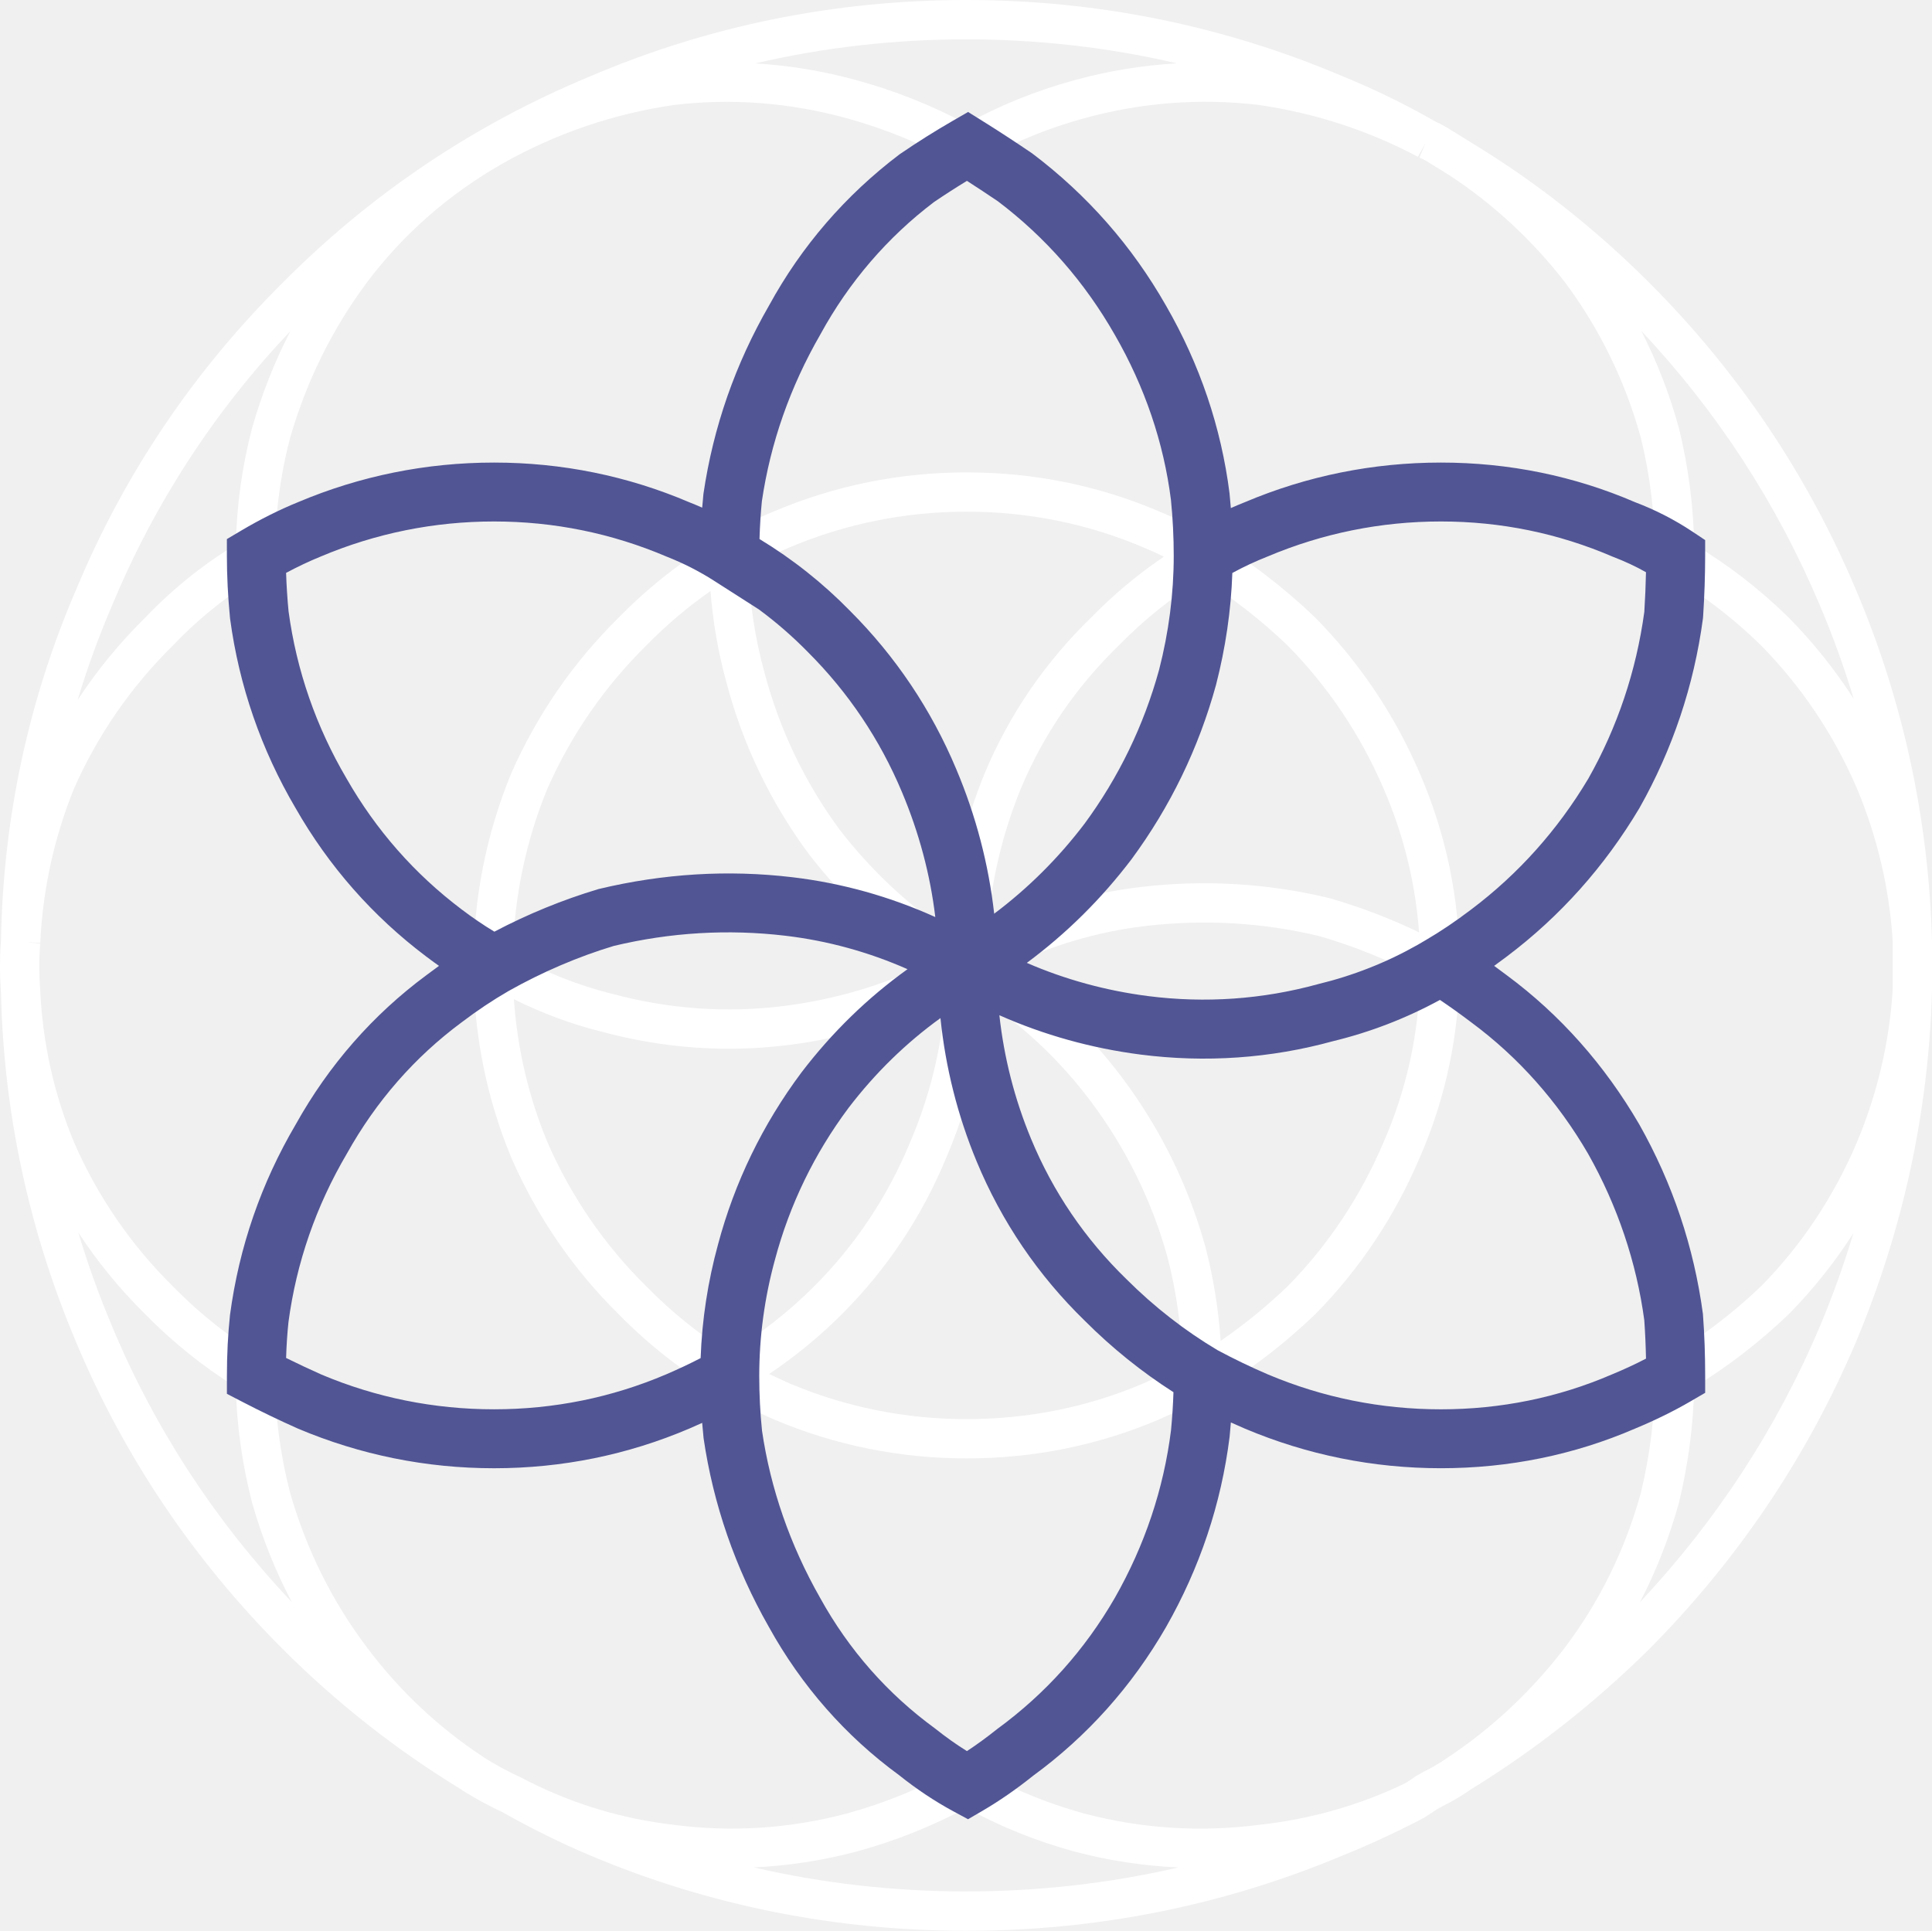
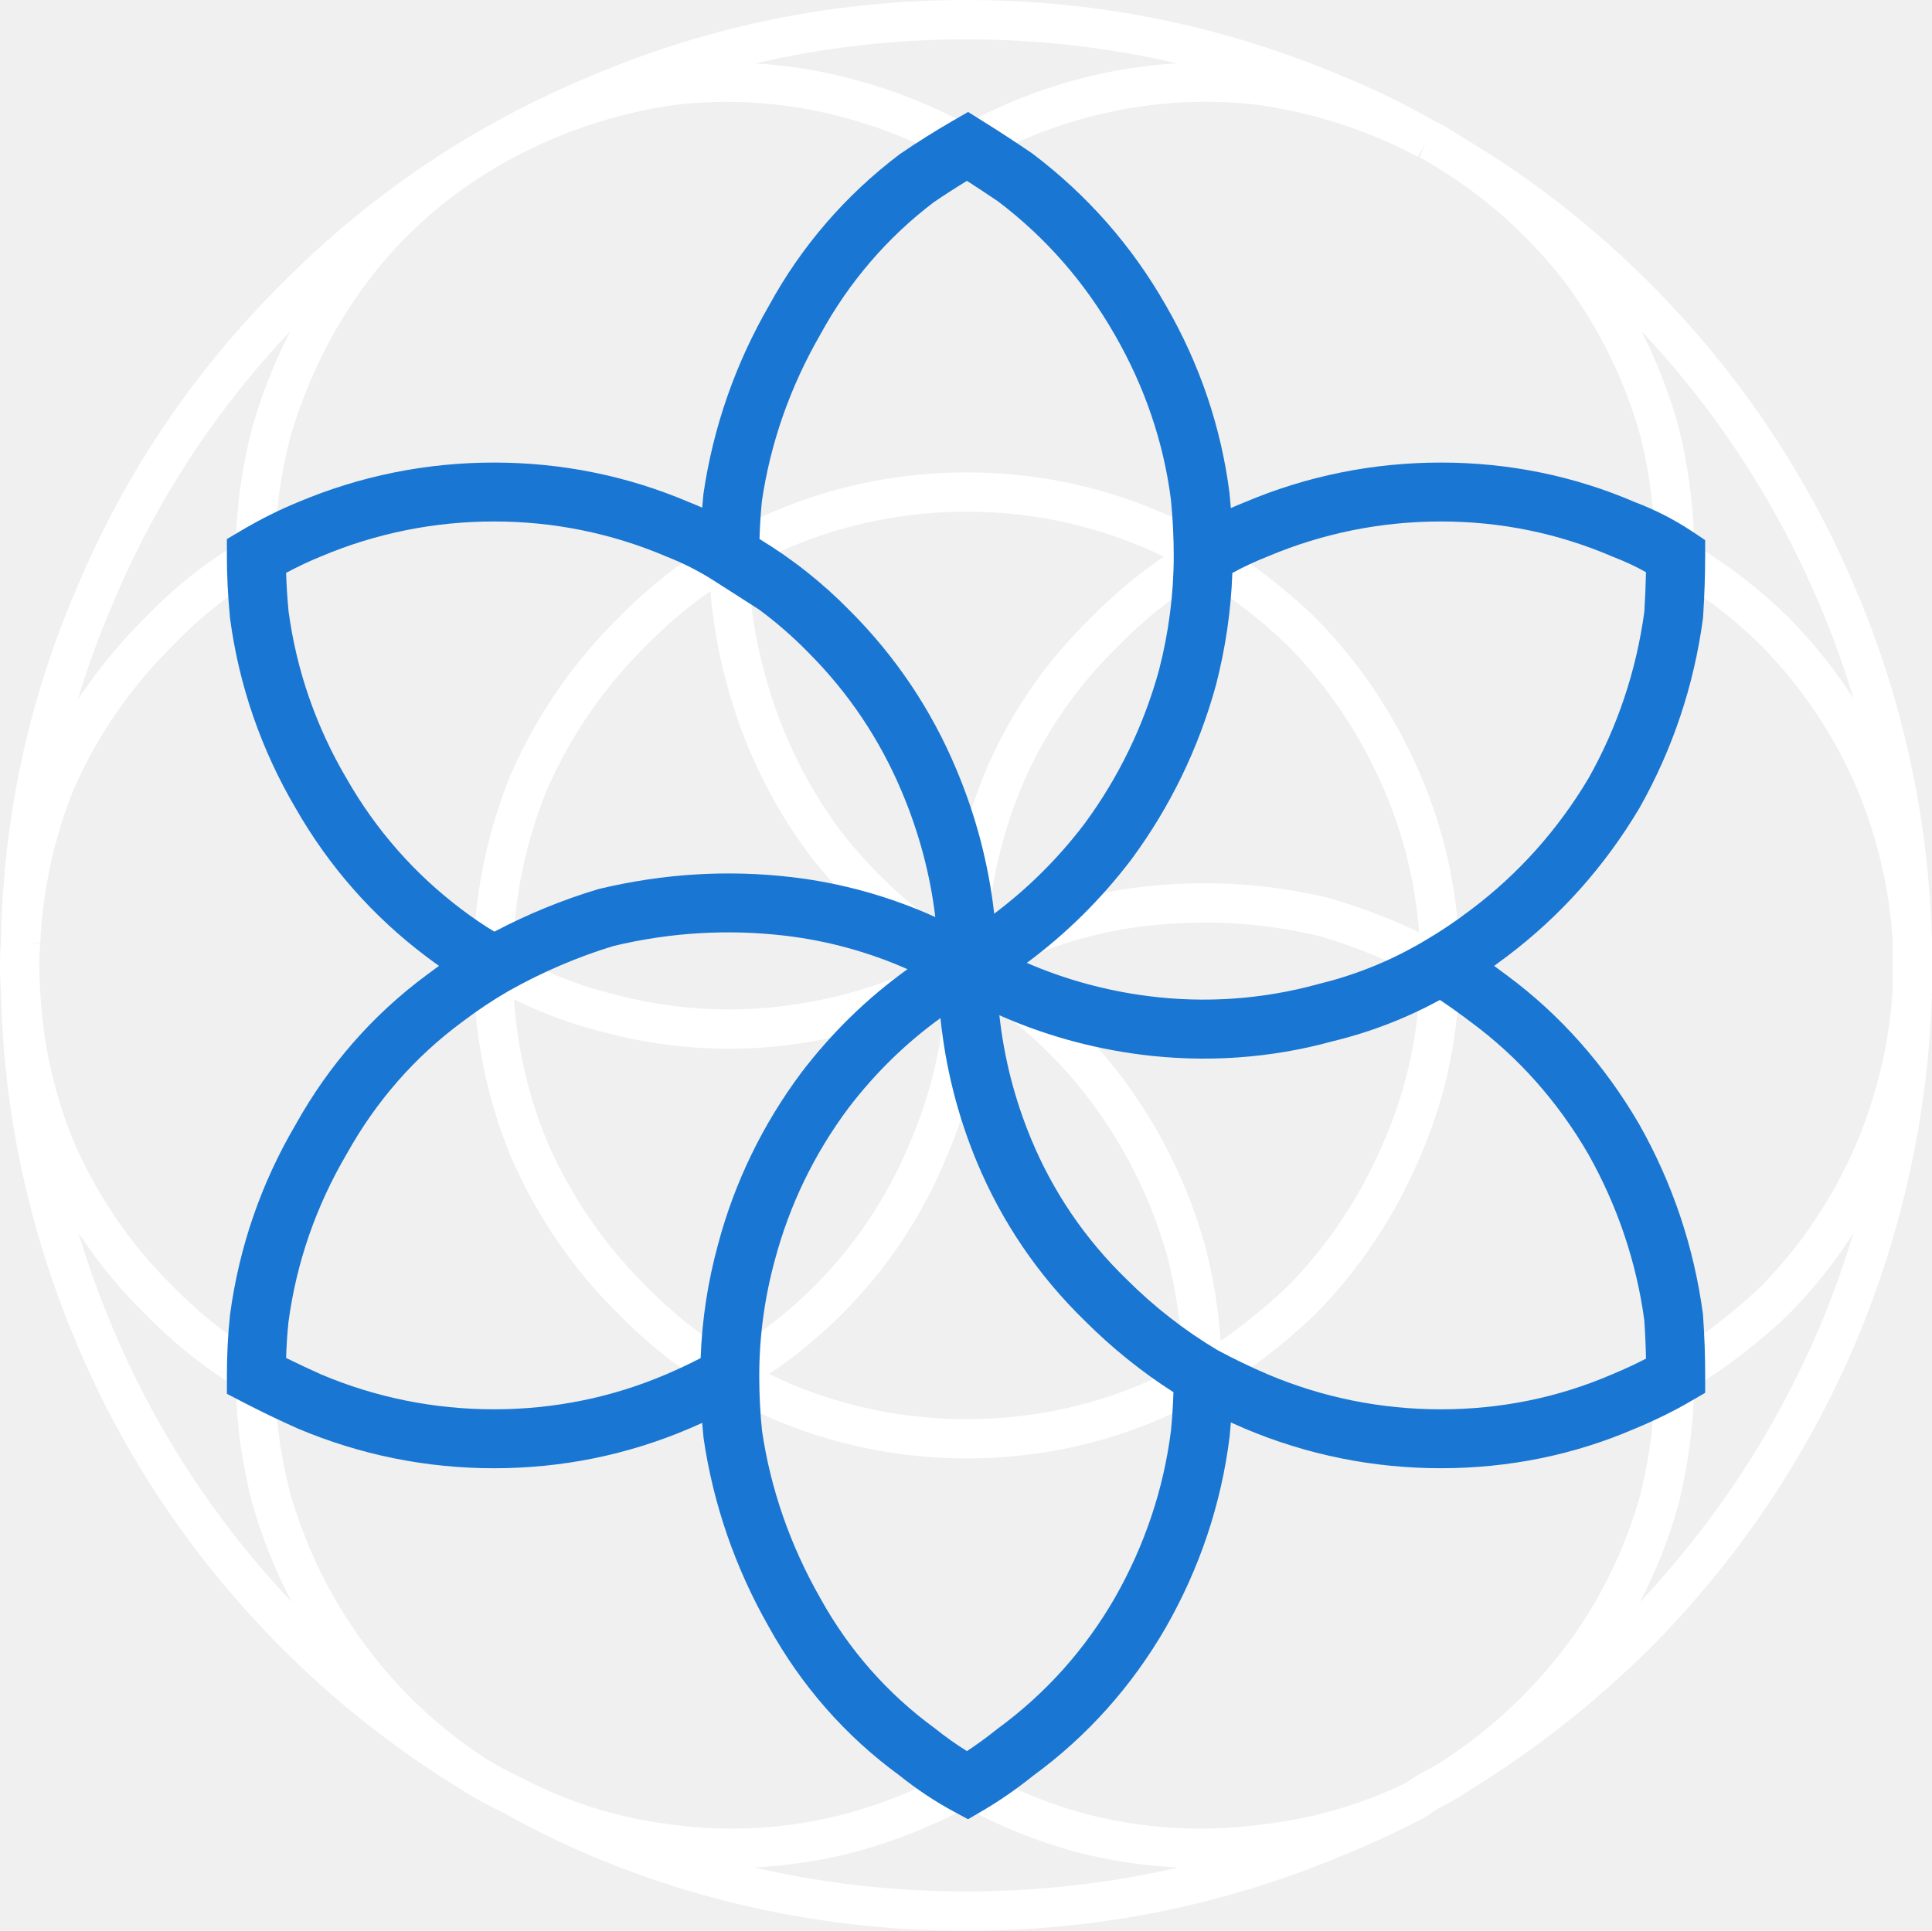
<svg xmlns="http://www.w3.org/2000/svg" version="1.1" x="0px" y="0px" width="98.35px" height="98.3px" viewBox="0 0 98.35 98.3" enable-background="new 0 0 98.35 98.3" xml:space="preserve">
  <g id="Layer_2">
    <path fill="#FFFFFF" d="M49.2,98.3c-6.67,0-13.109-1.288-19.138-3.829c-1.504-0.634-3.015-1.379-4.492-2.215   c-0.128-0.054-0.389-0.179-1.038-0.522c-0.699-0.394-0.952-0.555-1.089-0.652c-3.273-1.996-6.318-4.393-9.05-7.125   c-4.539-4.539-8.077-9.794-10.516-15.621C1.476,62.655,0.188,56.667,0.05,50.541C0.017,50.075,0,49.62,0,49.2   c0-0.465,0.017-0.883,0.05-1.299c0.106-6.225,1.395-12.246,3.831-17.897c2.435-5.85,5.974-11.107,10.514-15.614   c4.501-4.535,9.775-8.074,15.672-10.514C36.088,1.306,42.529,0,49.2,0c6.637,0,13.077,1.305,19.141,3.88   c1.637,0.667,3.242,1.452,4.761,2.326c0.267,0.118,0.52,0.256,0.753,0.412c0.298,0.178,0.651,0.396,1.022,0.632   c3.25,1.965,6.305,4.368,9.08,7.143c4.505,4.505,8.043,9.76,10.515,15.619c2.403,5.654,3.708,11.681,3.878,17.911h-0.001   L98.35,50.4c0,0.009-0.001,0.018-0.001,0.027h0.001c-0.169,6.162-1.474,12.188-3.877,17.91c-2.473,5.827-6.01,11.08-10.513,15.617   c-2.776,2.742-5.822,5.139-9.063,7.133c-0.345,0.241-0.726,0.477-1.117,0.69c-0.219,0.11-0.419,0.218-0.635,0.341l-0.643,0.424   c-1.352,0.709-2.757,1.36-4.177,1.934C62.274,97.012,55.836,98.3,49.2,98.3z M38.375,95.072c7.002,1.628,14.571,1.637,21.616,0.002   c-1.784-0.079-3.555-0.348-5.296-0.808c-1.958-0.537-3.804-1.282-5.503-2.221c-1.753,0.938-3.627,1.684-5.577,2.218   C41.88,94.722,40.129,94.992,38.375,95.072z M49.209,89.747l0.496,0.29c1.683,0.984,3.536,1.757,5.509,2.298   c2.883,0.761,5.867,0.956,8.859,0.573c2.635-0.286,5.145-1,7.479-2.128l0.542-0.362c0.312-0.18,0.545-0.306,0.76-0.414   c0.297-0.163,0.619-0.362,0.922-0.575c2.246-1.508,4.219-3.368,5.878-5.538c1.778-2.349,3.084-5.011,3.88-7.907   c0.472-1.95,0.714-3.958,0.714-5.936v-0.575l0.498-0.289c1.757-1.022,3.409-2.269,4.912-3.708c2.047-2.08,3.693-4.55,4.871-7.319   c1.049-2.509,1.663-5.142,1.823-7.818l-0.002-2.377c0-0.009,0-0.017,0-0.025c-0.159-2.646-0.773-5.292-1.823-7.803   c-1.174-2.729-2.82-5.183-4.889-7.284c-1.483-1.452-3.129-2.695-4.879-3.681l-0.509-0.287V28.3c0-2.043-0.243-4.065-0.721-6.011   c-0.79-2.873-2.097-5.554-3.88-7.94c-1.647-2.122-3.618-3.948-5.848-5.413c-0.347-0.221-0.689-0.433-1.016-0.629   c-0.188-0.124-0.353-0.212-0.529-0.288l0.325-0.758l-0.4,0.722c-2.519-1.339-5.252-2.228-8.124-2.643   c-2.962-0.347-5.948-0.121-8.842,0.675c-1.973,0.541-3.827,1.314-5.51,2.299l-0.496,0.29l-0.5-0.282   c-1.754-0.989-3.646-1.765-5.623-2.307c-2.895-0.794-5.843-1.02-8.768-0.671c-3.071,0.443-6.016,1.447-8.727,2.978   c-2.731,1.556-5.052,3.586-6.893,6.031c-1.78,2.384-3.105,5.064-3.935,7.963C14.257,24.252,14,26.266,14,28.3v0.579l-0.502,0.288   c-1.709,0.981-3.282,2.217-4.675,3.674c-2.154,2.122-3.849,4.575-5.058,7.313c-1.007,2.487-1.588,5.136-1.716,7.843l-0.7-0.022   l0.698,0.058C2.016,48.405,2,48.778,2,49.15c0,0.428,0.016,0.838,0.047,1.279c0.128,2.694,0.709,5.29,1.726,7.737   c1.202,2.752,2.896,5.222,5.028,7.322c1.412,1.444,2.991,2.685,4.708,3.702L14,69.48v0.57c0,1.973,0.258,3.975,0.768,5.95   c0.822,2.875,2.146,5.54,3.929,7.896c1.626,2.168,3.596,4.024,5.854,5.52c0.083,0.06,0.243,0.171,0.939,0.563   c0.446,0.235,0.737,0.385,0.854,0.433l0.125,0.056c2.443,1.3,5.082,2.121,7.844,2.439c2.94,0.382,5.89,0.19,8.781-0.574   c1.969-0.54,3.861-1.316,5.614-2.304L49.209,89.747z M86.243,70.622c-0.042,1.951-0.301,3.92-0.771,5.864   c-0.491,1.787-1.155,3.484-1.988,5.083c3.873-4.123,6.948-8.831,9.146-14.008c0.66-1.571,1.233-3.167,1.72-4.782   c-0.951,1.488-2.049,2.866-3.287,4.124C89.568,68.334,87.954,69.578,86.243,70.622z M3.988,62.753   c0.487,1.624,1.065,3.228,1.732,4.808c2.165,5.172,5.233,9.875,9.13,13.998c-0.835-1.589-1.509-3.272-2.012-5.034   c-0.509-1.973-0.787-3.951-0.832-5.909c-1.681-1.048-3.233-2.297-4.622-3.717C6.106,65.64,4.97,64.253,3.988,62.753z    M14.783,16.856c-3.867,4.083-6.91,8.761-9.06,13.929c-0.685,1.589-1.276,3.208-1.771,4.853c0.994-1.516,2.145-2.918,3.446-4.2   c1.371-1.434,2.924-2.687,4.608-3.712c0.044-2.014,0.322-4.006,0.826-5.93l0.006-0.021C13.328,20.061,13.979,18.417,14.783,16.856z    M86.244,27.721c1.714,1.021,3.329,2.269,4.806,3.715c1.252,1.271,2.359,2.656,3.314,4.144c-0.49-1.623-1.068-3.221-1.734-4.788   c-2.185-5.177-5.235-9.861-9.078-13.944c0.8,1.568,1.439,3.218,1.912,4.938C85.941,23.727,86.202,25.714,86.244,27.721z    M38.446,3.228c1.734,0.103,3.461,0.389,5.169,0.858c1.948,0.534,3.822,1.28,5.576,2.219c1.699-0.939,3.545-1.685,5.494-2.219   c1.719-0.473,3.467-0.76,5.23-0.861C52.912,1.59,45.402,1.6,38.446,3.228z M49.2,74.25c-3.386,0-6.68-0.666-9.789-1.978   c-0.931-0.415-1.858-0.861-2.771-1.334c-1.916-1.133-3.634-2.482-5.155-4.038c-2.301-2.267-4.139-4.946-5.452-7.949   c-1.285-3.091-1.933-6.383-1.933-9.8c0-3.382,0.647-6.673,1.925-9.78c1.321-2.99,3.157-5.648,5.466-7.925   c1.52-1.554,3.236-2.901,5.099-4.005c0.939-0.556,1.892-1.033,2.832-1.416c3.098-1.308,6.392-1.974,9.777-1.974   c3.42,0,6.715,0.666,9.793,1.98c0.938,0.382,1.866,0.865,2.746,1.428c1.828,1.082,3.588,2.424,5.202,3.97   c2.265,2.299,4.051,4.958,5.328,7.927c1.348,3.11,2.032,6.407,2.032,9.795c0,3.423-0.685,6.721-2.034,9.801   c-1.272,2.992-3.059,5.671-5.304,7.951c-1.634,1.566-3.395,2.908-5.252,4.008c-0.874,0.49-1.776,0.942-2.703,1.354   C55.916,73.584,52.621,74.25,49.2,74.25z M39.152,69.953c0.35,0.166,0.703,0.328,1.054,0.484c2.844,1.2,5.875,1.813,8.993,1.813   c3.15,0,6.18-0.612,9.008-1.819c0.673-0.3,1.341-0.626,1.985-0.97c-0.045-1.842-0.3-3.676-0.761-5.461   c-0.791-2.847-2.099-5.512-3.883-7.902c-1.535-2.046-3.354-3.781-5.42-5.171c-0.214,2.801-0.871,5.488-1.96,8.019   c-1.24,2.996-3.028,5.679-5.312,7.962C41.729,68.036,40.487,69.056,39.152,69.953z M26.16,50.872   c0.178,2.536,0.752,4.983,1.713,7.294c1.203,2.752,2.897,5.222,5.028,7.322c1.274,1.303,2.684,2.44,4.208,3.396   c1.584-0.958,3.04-2.097,4.333-3.391c2.096-2.096,3.739-4.561,4.883-7.326c0.996-2.316,1.6-4.766,1.802-7.309   c-2.535,1.207-5.169,1.981-7.9,2.333c-3.217,0.416-6.46,0.188-9.64-0.677C29.08,52.138,27.594,51.586,26.16,50.872z M51.228,49.254   c2.242,1.502,4.24,3.402,5.922,5.646c1.935,2.591,3.352,5.478,4.213,8.583c0.407,1.574,0.666,3.174,0.775,4.782   c1.192-0.819,2.34-1.753,3.419-2.787c2.047-2.08,3.694-4.549,4.872-7.319c1.165-2.659,1.79-5.485,1.863-8.42   c-1.61-0.859-3.331-1.558-5.122-2.078c-2.859-0.691-5.854-0.869-8.855-0.517C55.831,47.438,53.452,48.146,51.228,49.254z    M26.107,48.579c1.593,0.899,3.268,1.571,4.986,2c2.945,0.801,5.925,1.01,8.879,0.629c2.495-0.322,4.903-1.025,7.179-2.094   c-2.28-1.557-4.292-3.453-5.992-5.652c-1.947-2.641-3.347-5.564-4.176-8.707c-0.423-1.542-0.696-3.106-0.814-4.666   c-1.166,0.815-2.255,1.739-3.254,2.76l-0.013,0.013c-2.132,2.101-3.827,4.554-5.037,7.292   C26.769,42.822,26.175,45.66,26.107,48.579z M61.193,29.467c-1.521,0.931-2.942,2.067-4.229,3.383   c-2.177,2.114-3.851,4.559-4.992,7.286c-0.966,2.361-1.542,4.835-1.717,7.369c2.453-1.234,5.08-2.022,7.827-2.348   c3.24-0.38,6.47-0.187,9.603,0.571c1.593,0.462,3.112,1.043,4.554,1.74c-0.186-2.522-0.792-4.978-1.806-7.32   c-1.18-2.741-2.826-5.195-4.896-7.295C64.198,31.571,62.734,30.429,61.193,29.467z M38.108,28.875   c0.048,1.781,0.318,3.582,0.806,5.361c0.767,2.907,2.058,5.602,3.841,8.021c1.541,1.992,3.371,3.723,5.445,5.151v-0.125   l0.064,0.042c0.193-2.736,0.817-5.403,1.861-7.954c1.249-2.986,3.074-5.654,5.428-7.939c1.132-1.158,2.373-2.196,3.695-3.091   c-0.339-0.169-0.681-0.324-1.026-0.465c-2.843-1.213-5.874-1.826-9.023-1.826c-3.117,0-6.149,0.613-9.011,1.821   C39.495,28.154,38.799,28.49,38.108,28.875z" />
  </g>
  <g id="Layer_1">
-     <path fill="#515594" d="M49.278,92.62l-0.74-0.399c-0.943-0.508-1.877-1.13-2.775-1.849c-2.713-1.982-4.96-4.534-6.625-7.545   c-1.709-3-2.83-6.239-3.322-9.61c-0.027-0.26-0.051-0.519-0.071-0.776c-0.215,0.098-0.433,0.194-0.653,0.289   c-3.142,1.341-6.486,2.021-9.941,2.021c-3.454,0-6.813-0.679-9.983-2.018c-0.952-0.423-1.887-0.874-2.808-1.351l-0.809-0.42V70.05   c0-1.079,0.053-2.125,0.158-3.108c0.463-3.458,1.588-6.708,3.349-9.702c1.68-3.011,3.924-5.577,6.651-7.594   c0.21-0.16,0.423-0.317,0.639-0.472c-0.22-0.155-0.438-0.314-0.655-0.479c-2.713-2.043-4.951-4.585-6.645-7.55   c-1.751-2.977-2.876-6.227-3.335-9.645l-0.006-0.055c-0.104-1.08-0.157-2.137-0.157-3.144v-0.855l0.735-0.436   c0.959-0.568,1.935-1.056,2.899-1.449c3.154-1.332,6.513-2.011,9.966-2.011c3.455,0,6.799,0.68,9.939,2.021   c0.219,0.086,0.438,0.178,0.657,0.274c0.018-0.232,0.039-0.463,0.062-0.694c0.501-3.41,1.623-6.616,3.343-9.6   c1.645-3.011,3.886-5.61,6.645-7.697c0.918-0.627,1.808-1.186,2.705-1.703l0.78-0.45l0.764,0.477c0.817,0.51,1.65,1.054,2.5,1.632   c2.812,2.124,5.083,4.716,6.81,7.748c1.722,2.987,2.811,6.204,3.235,9.555c0.025,0.252,0.047,0.504,0.067,0.754   c0.247-0.11,0.496-0.214,0.746-0.313c3.137-1.325,6.496-2.004,9.949-2.004c3.457,0,6.786,0.681,9.895,2.023   c1.002,0.378,1.995,0.885,2.887,1.479l0.668,0.445V28.3c0,0.984-0.035,2.026-0.104,3.096l-0.01,0.103   c-0.457,3.408-1.544,6.651-3.23,9.638c-1.777,2.986-4.043,5.519-6.753,7.561c-0.215,0.163-0.43,0.322-0.644,0.476   c0.216,0.157,0.433,0.318,0.649,0.482c2.703,2,4.975,4.558,6.739,7.59c1.696,3.004,2.783,6.247,3.24,9.655   c0.079,1.065,0.114,2.093,0.114,3.148v0.862l-0.745,0.434c-0.857,0.5-1.81,0.967-2.832,1.391c-3.087,1.333-6.416,2.014-9.874,2.014   c-3.454,0-6.813-0.679-9.984-2.018c-0.238-0.102-0.475-0.207-0.71-0.313c-0.018,0.24-0.039,0.481-0.063,0.725   c-0.428,3.424-1.516,6.673-3.24,9.699c-1.735,3.009-4.011,5.553-6.769,7.568c-0.833,0.669-1.719,1.283-2.58,1.785L49.278,92.62z    M38.65,70.05c0,0.945,0.048,1.886,0.142,2.796c0.43,2.937,1.429,5.822,2.961,8.512c1.462,2.644,3.421,4.869,5.832,6.631   c0.556,0.443,1.099,0.829,1.638,1.163c0.505-0.332,1.02-0.708,1.539-1.123c2.47-1.807,4.467-4.041,5.989-6.678   c1.523-2.674,2.487-5.549,2.861-8.537c0.062-0.65,0.104-1.302,0.124-1.935c-1.615-1.032-3.124-2.247-4.496-3.619   c-2.388-2.318-4.252-5.061-5.526-8.137c-0.964-2.325-1.581-4.77-1.839-7.29c-1.761,1.272-3.331,2.805-4.683,4.577   c-1.734,2.322-2.997,4.926-3.743,7.726C38.918,66.074,38.65,68.06,38.65,70.05z M61.988,68.744   c0.819,0.439,1.677,0.853,2.553,1.229c2.792,1.179,5.758,1.778,8.809,1.778c3.046,0,5.975-0.598,8.705-1.776   c0.619-0.256,1.198-0.525,1.736-0.805c-0.014-0.674-0.043-1.331-0.088-1.961c-0.396-2.935-1.362-5.816-2.86-8.47   c-1.547-2.66-3.548-4.914-5.936-6.681c-0.546-0.415-1.083-0.799-1.606-1.15c-1.722,0.937-3.55,1.643-5.449,2.102   c-3.166,0.872-6.476,1.105-9.792,0.68c-2.509-0.324-4.917-0.996-7.186-2.003c0.236,2.159,0.776,4.276,1.612,6.291   c1.116,2.697,2.75,5.102,4.859,7.149C58.758,66.537,60.315,67.75,61.988,68.744z M14.564,69.136c0.598,0.296,1.2,0.579,1.796,0.844   c2.773,1.171,5.739,1.77,8.79,1.77c3.048,0,5.996-0.599,8.761-1.779c0.604-0.259,1.192-0.536,1.755-0.827   c0.07-1.954,0.368-3.898,0.887-5.792c0.843-3.161,2.272-6.108,4.245-8.75c1.56-2.043,3.368-3.803,5.4-5.259   c-1.989-0.878-4.075-1.45-6.225-1.704c-2.909-0.343-5.844-0.17-8.725,0.519c-1.8,0.542-3.63,1.322-5.355,2.294   c-0.808,0.467-1.611,1.002-2.385,1.591c-2.398,1.774-4.36,4.02-5.848,6.687c-1.574,2.676-2.569,5.549-2.974,8.569   C14.625,67.872,14.584,68.491,14.564,69.136z M52.271,49.022c1.952,0.846,4.019,1.413,6.17,1.69c2.92,0.373,5.833,0.168,8.66-0.609   c1.797-0.436,3.488-1.105,5.068-2.001l0.424-0.248c0.741-0.433,1.515-0.954,2.299-1.55c2.402-1.809,4.408-4.053,5.968-6.672   c1.473-2.608,2.435-5.472,2.845-8.481c0.044-0.69,0.072-1.366,0.085-2.019c-0.522-0.295-1.083-0.557-1.673-0.781   c-2.794-1.205-5.723-1.802-8.768-1.802c-3.05,0-6.017,0.6-8.817,1.782c-0.624,0.246-1.222,0.525-1.799,0.84   c-0.065,1.899-0.345,3.813-0.832,5.703c-0.884,3.218-2.327,6.193-4.295,8.865C56.068,45.766,54.281,47.533,52.271,49.022z    M14.69,31.128c0.407,3.01,1.401,5.873,2.953,8.511c1.5,2.625,3.468,4.861,5.859,6.662c0.547,0.416,1.104,0.794,1.664,1.132   c1.697-0.894,3.477-1.623,5.303-2.17c3.308-0.793,6.598-0.988,9.857-0.603c2.521,0.298,4.963,0.979,7.286,2.029   c-0.257-2.153-0.826-4.296-1.695-6.357c-1.12-2.676-2.727-5.071-4.778-7.122c-0.782-0.799-1.62-1.528-2.508-2.183l-2.289-1.464   c-0.749-0.479-1.553-0.889-2.391-1.218c-2.806-1.197-5.753-1.796-8.801-1.796c-3.05,0-6.016,0.6-8.816,1.782   c-0.592,0.241-1.183,0.521-1.77,0.835C14.584,29.805,14.626,30.461,14.69,31.128z M38.663,27.443   c1.68,1.018,3.228,2.245,4.609,3.658c2.317,2.316,4.142,5.035,5.412,8.069c0.997,2.365,1.643,4.83,1.926,7.348   c1.731-1.3,3.271-2.833,4.596-4.577c1.736-2.356,3.018-5,3.798-7.839c0.493-1.912,0.746-3.872,0.746-5.803   c0-0.946-0.048-1.905-0.142-2.851c-0.369-2.914-1.332-5.753-2.857-8.4c-1.529-2.683-3.531-4.969-5.956-6.803   c-0.51-0.345-1.04-0.695-1.572-1.037c-0.569,0.346-1.131,0.708-1.68,1.081c-2.356,1.785-4.321,4.064-5.777,6.729   c-1.548,2.685-2.545,5.535-2.982,8.5C38.724,26.13,38.682,26.783,38.663,27.443z" />
+     <path fill="#1976D2" d="M49.278,92.62l-0.74-0.399c-0.943-0.508-1.877-1.13-2.775-1.849c-2.713-1.982-4.96-4.534-6.625-7.545   c-1.709-3-2.83-6.239-3.322-9.61c-0.027-0.26-0.051-0.519-0.071-0.776c-0.215,0.098-0.433,0.194-0.653,0.289   c-3.142,1.341-6.486,2.021-9.941,2.021c-3.454,0-6.813-0.679-9.983-2.018c-0.952-0.423-1.887-0.874-2.808-1.351l-0.809-0.42V70.05   c0-1.079,0.053-2.125,0.158-3.108c0.463-3.458,1.588-6.708,3.349-9.702c1.68-3.011,3.924-5.577,6.651-7.594   c0.21-0.16,0.423-0.317,0.639-0.472c-0.22-0.155-0.438-0.314-0.655-0.479c-2.713-2.043-4.951-4.585-6.645-7.55   c-1.751-2.977-2.876-6.227-3.335-9.645l-0.006-0.055c-0.104-1.08-0.157-2.137-0.157-3.144v-0.855l0.735-0.436   c0.959-0.568,1.935-1.056,2.899-1.449c3.154-1.332,6.513-2.011,9.966-2.011c3.455,0,6.799,0.68,9.939,2.021   c0.219,0.086,0.438,0.178,0.657,0.274c0.018-0.232,0.039-0.463,0.062-0.694c0.501-3.41,1.623-6.616,3.343-9.6   c1.645-3.011,3.886-5.61,6.645-7.697c0.918-0.627,1.808-1.186,2.705-1.703l0.78-0.45l0.764,0.477c0.817,0.51,1.65,1.054,2.5,1.632   c2.812,2.124,5.083,4.716,6.81,7.748c1.722,2.987,2.811,6.204,3.235,9.555c0.025,0.252,0.047,0.504,0.067,0.754   c0.247-0.11,0.496-0.214,0.746-0.313c3.137-1.325,6.496-2.004,9.949-2.004c3.457,0,6.786,0.681,9.895,2.023   c1.002,0.378,1.995,0.885,2.887,1.479l0.668,0.445V28.3c0,0.984-0.035,2.026-0.104,3.096l-0.01,0.103   c-0.457,3.408-1.544,6.651-3.23,9.638c-1.777,2.986-4.043,5.519-6.753,7.561c-0.215,0.163-0.43,0.322-0.644,0.476   c0.216,0.157,0.433,0.318,0.649,0.482c2.703,2,4.975,4.558,6.739,7.59c1.696,3.004,2.783,6.247,3.24,9.655   c0.079,1.065,0.114,2.093,0.114,3.148v0.862l-0.745,0.434c-0.857,0.5-1.81,0.967-2.832,1.391c-3.087,1.333-6.416,2.014-9.874,2.014   c-3.454,0-6.813-0.679-9.984-2.018c-0.238-0.102-0.475-0.207-0.71-0.313c-0.018,0.24-0.039,0.481-0.063,0.725   c-0.428,3.424-1.516,6.673-3.24,9.699c-1.735,3.009-4.011,5.553-6.769,7.568c-0.833,0.669-1.719,1.283-2.58,1.785L49.278,92.62z    M38.65,70.05c0,0.945,0.048,1.886,0.142,2.796c0.43,2.937,1.429,5.822,2.961,8.512c1.462,2.644,3.421,4.869,5.832,6.631   c0.556,0.443,1.099,0.829,1.638,1.163c0.505-0.332,1.02-0.708,1.539-1.123c2.47-1.807,4.467-4.041,5.989-6.678   c1.523-2.674,2.487-5.549,2.861-8.537c0.062-0.65,0.104-1.302,0.124-1.935c-1.615-1.032-3.124-2.247-4.496-3.619   c-2.388-2.318-4.252-5.061-5.526-8.137c-0.964-2.325-1.581-4.77-1.839-7.29c-1.761,1.272-3.331,2.805-4.683,4.577   c-1.734,2.322-2.997,4.926-3.743,7.726C38.918,66.074,38.65,68.06,38.65,70.05z M61.988,68.744   c0.819,0.439,1.677,0.853,2.553,1.229c2.792,1.179,5.758,1.778,8.809,1.778c3.046,0,5.975-0.598,8.705-1.776   c0.619-0.256,1.198-0.525,1.736-0.805c-0.014-0.674-0.043-1.331-0.088-1.961c-0.396-2.935-1.362-5.816-2.86-8.47   c-1.547-2.66-3.548-4.914-5.936-6.681c-0.546-0.415-1.083-0.799-1.606-1.15c-1.722,0.937-3.55,1.643-5.449,2.102   c-3.166,0.872-6.476,1.105-9.792,0.68c-2.509-0.324-4.917-0.996-7.186-2.003c0.236,2.159,0.776,4.276,1.612,6.291   c1.116,2.697,2.75,5.102,4.859,7.149C58.758,66.537,60.315,67.75,61.988,68.744z M14.564,69.136c0.598,0.296,1.2,0.579,1.796,0.844   c2.773,1.171,5.739,1.77,8.79,1.77c3.048,0,5.996-0.599,8.761-1.779c0.604-0.259,1.192-0.536,1.755-0.827   c0.07-1.954,0.368-3.898,0.887-5.792c0.843-3.161,2.272-6.108,4.245-8.75c1.56-2.043,3.368-3.803,5.4-5.259   c-1.989-0.878-4.075-1.45-6.225-1.704c-2.909-0.343-5.844-0.17-8.725,0.519c-1.8,0.542-3.63,1.322-5.355,2.294   c-0.808,0.467-1.611,1.002-2.385,1.591c-2.398,1.774-4.36,4.02-5.848,6.687c-1.574,2.676-2.569,5.549-2.974,8.569   C14.625,67.872,14.584,68.491,14.564,69.136z M52.271,49.022c1.952,0.846,4.019,1.413,6.17,1.69c2.92,0.373,5.833,0.168,8.66-0.609   c1.797-0.436,3.488-1.105,5.068-2.001l0.424-0.248c0.741-0.433,1.515-0.954,2.299-1.55c2.402-1.809,4.408-4.053,5.968-6.672   c1.473-2.608,2.435-5.472,2.845-8.481c0.044-0.69,0.072-1.366,0.085-2.019c-0.522-0.295-1.083-0.557-1.673-0.781   c-2.794-1.205-5.723-1.802-8.768-1.802c-3.05,0-6.017,0.6-8.817,1.782c-0.624,0.246-1.222,0.525-1.799,0.84   c-0.065,1.899-0.345,3.813-0.832,5.703c-0.884,3.218-2.327,6.193-4.295,8.865C56.068,45.766,54.281,47.533,52.271,49.022z    M14.69,31.128c0.407,3.01,1.401,5.873,2.953,8.511c1.5,2.625,3.468,4.861,5.859,6.662c0.547,0.416,1.104,0.794,1.664,1.132   c1.697-0.894,3.477-1.623,5.303-2.17c3.308-0.793,6.598-0.988,9.857-0.603c2.521,0.298,4.963,0.979,7.286,2.029   c-0.257-2.153-0.826-4.296-1.695-6.357c-1.12-2.676-2.727-5.071-4.778-7.122c-0.782-0.799-1.62-1.528-2.508-2.183l-2.289-1.464   c-0.749-0.479-1.553-0.889-2.391-1.218c-2.806-1.197-5.753-1.796-8.801-1.796c-3.05,0-6.016,0.6-8.816,1.782   c-0.592,0.241-1.183,0.521-1.77,0.835C14.584,29.805,14.626,30.461,14.69,31.128z M38.663,27.443   c1.68,1.018,3.228,2.245,4.609,3.658c2.317,2.316,4.142,5.035,5.412,8.069c0.997,2.365,1.643,4.83,1.926,7.348   c1.731-1.3,3.271-2.833,4.596-4.577c1.736-2.356,3.018-5,3.798-7.839c0.493-1.912,0.746-3.872,0.746-5.803   c0-0.946-0.048-1.905-0.142-2.851c-0.369-2.914-1.332-5.753-2.857-8.4c-1.529-2.683-3.531-4.969-5.956-6.803   c-0.51-0.345-1.04-0.695-1.572-1.037c-0.569,0.346-1.131,0.708-1.68,1.081c-2.356,1.785-4.321,4.064-5.777,6.729   c-1.548,2.685-2.545,5.535-2.982,8.5C38.724,26.13,38.682,26.783,38.663,27.443z" />
  </g>
</svg>
